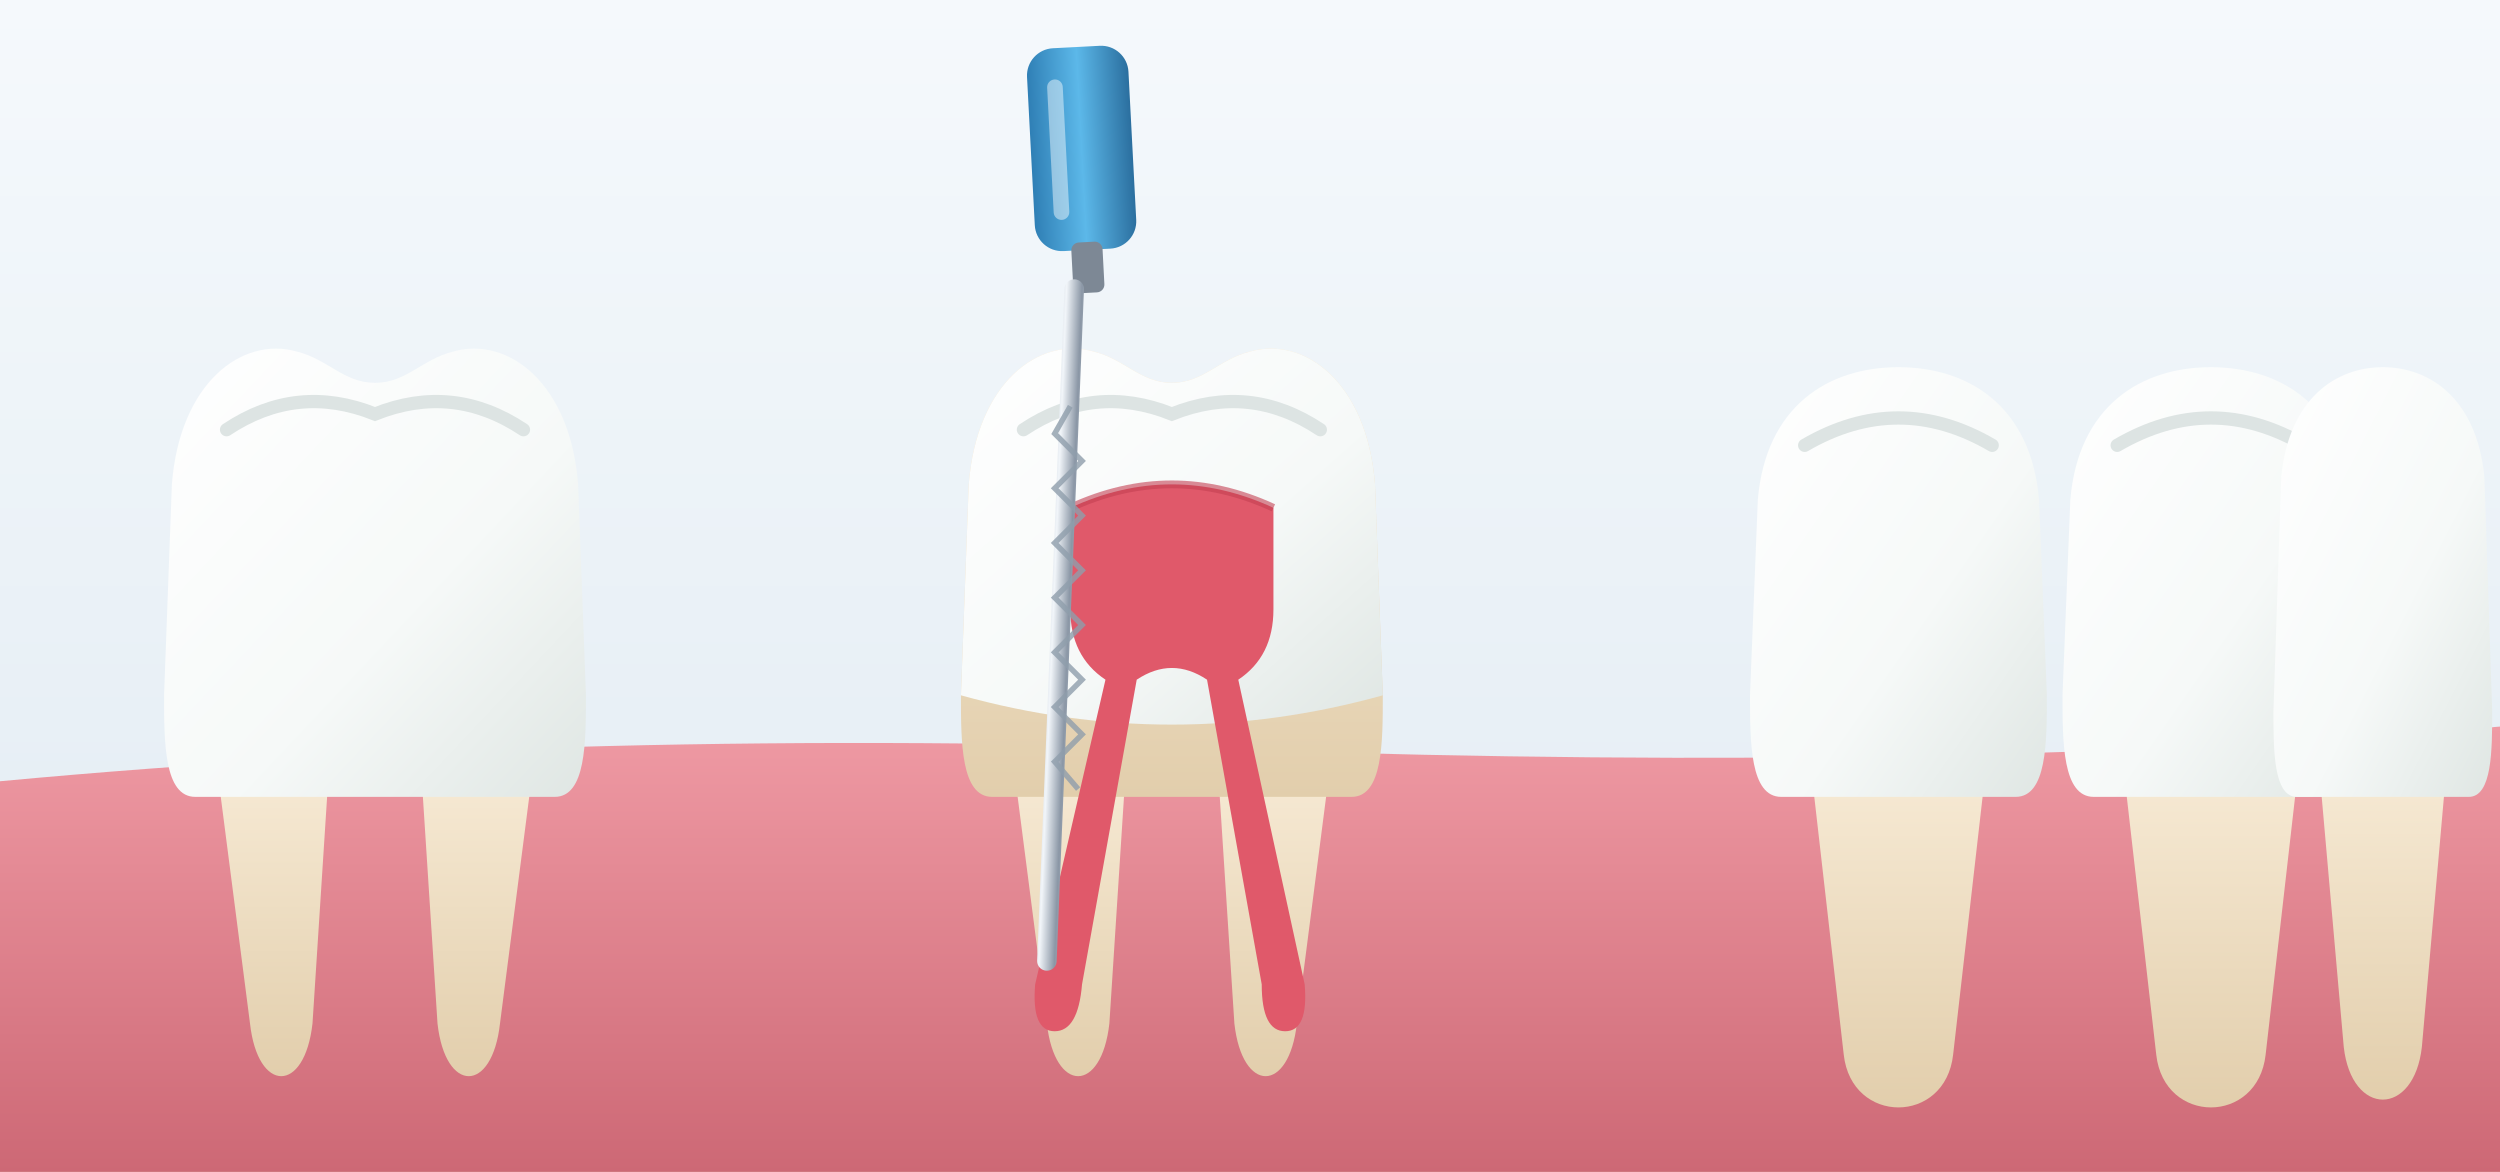
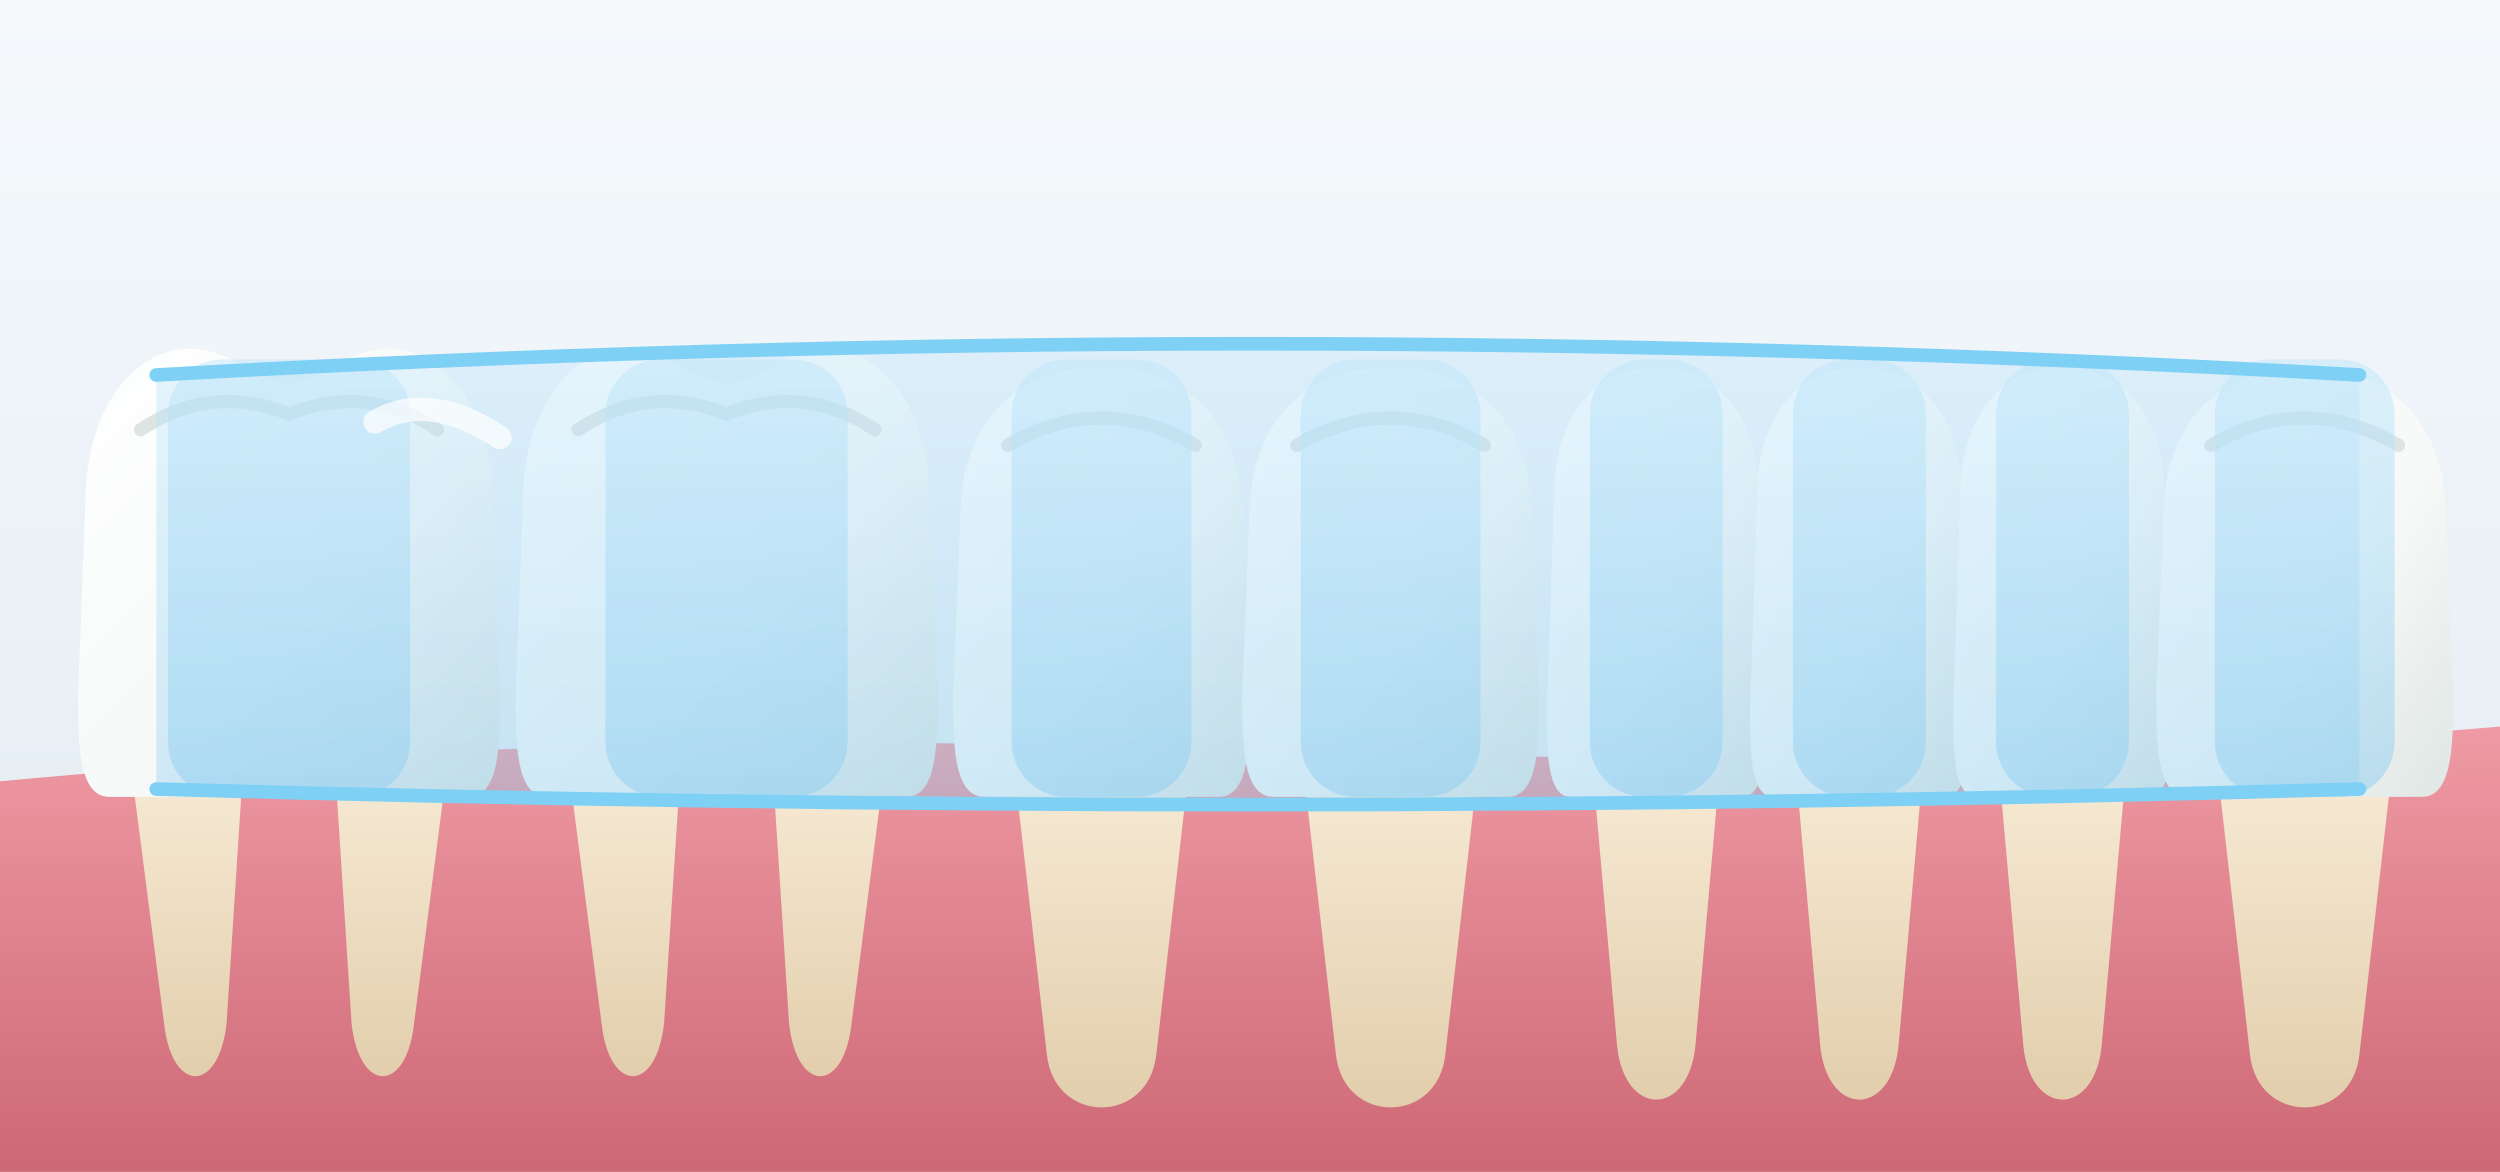
- <svg xmlns="http://www.w3.org/2000/svg" viewBox="0 0 640 300" width="640" height="300" role="img" aria-label="Cross-section of a molar during root canal treatment: the infected pulp is removed from the canals and the tooth is sealed">
+ <svg xmlns="http://www.w3.org/2000/svg" viewBox="0 0 640 300" width="640" height="300" role="img" aria-label="A clear aligner tray seated over the arch of teeth">
  <defs>
    <linearGradient id="bg" x1="0" y1="0" x2="0" y2="1">
      <stop offset="0" stop-color="#f5f9fc" />
      <stop offset="1" stop-color="#e0eaf2" />
    </linearGradient>
    <linearGradient id="gum" x1="0" y1="0" x2="0" y2="1">
      <stop offset="0" stop-color="#ef9aa4" />
      <stop offset="1" stop-color="#cd6875" />
    </linearGradient>
    <linearGradient id="bone" x1="0" y1="0" x2="0" y2="1">
      <stop offset="0" stop-color="#f7e9d9" />
      <stop offset="1" stop-color="#e5d0b6" />
    </linearGradient>
    <linearGradient id="ena" x1="0" y1="0" x2="1" y2="1">
      <stop offset="0" stop-color="#ffffff" />
      <stop offset=".58" stop-color="#f6f9f8" />
      <stop offset="1" stop-color="#dfe6e3" />
    </linearGradient>
    <linearGradient id="dent" x1="0" y1="0" x2="0" y2="1">
      <stop offset="0" stop-color="#f6e9d3" />
      <stop offset="1" stop-color="#e2ceac" />
    </linearGradient>
    <linearGradient id="steel" x1="0" y1="0" x2="1" y2="1">
      <stop offset="0" stop-color="#a7b2c0" />
      <stop offset=".36" stop-color="#f1f5f9" />
      <stop offset=".64" stop-color="#8b97a6" />
      <stop offset="1" stop-color="#c2cbd6" />
    </linearGradient>
    <linearGradient id="tita" x1="0" y1="0" x2="1" y2="0">
      <stop offset="0" stop-color="#8b98a6" />
      <stop offset=".4" stop-color="#dbe3ea" />
      <stop offset="1" stop-color="#7d8a99" />
    </linearGradient>
    <linearGradient id="sky" x1="0" y1="0" x2="1" y2="0">
      <stop offset="0" stop-color="#2f7fb5" />
      <stop offset=".5" stop-color="#5cb8e9" />
      <stop offset="1" stop-color="#2b6f9f" />
    </linearGradient>
    <linearGradient id="cera" x1="0" y1="0" x2="0" y2="1">
      <stop offset="0" stop-color="#ffffff" />
      <stop offset="1" stop-color="#e6efe9" />
    </linearGradient>
    <linearGradient id="acr" x1="0" y1="0" x2="0" y2="1">
      <stop offset="0" stop-color="#f2a3ad" />
      <stop offset="1" stop-color="#d9848f" />
    </linearGradient>
    <linearGradient id="alg" x1="0" y1="0" x2="0" y2="1">
      <stop offset="0" stop-color="#bfe6fb" />
      <stop offset="1" stop-color="#8ccdf0" />
    </linearGradient>
  </defs>
  <rect width="640" height="300" fill="url(#bg)" />
  <path d="M0 214 Q 160 202 320 208 Q 480 214 640 200 L640 300 L0 300 Z" fill="url(#bone)" />
  <path d="M0 200 Q 150 186 320 192 Q 500 198 640 186 L640 300 L0 300 Z" fill="url(#gum)" />
-   <g transform="translate(96 196)">
+   <g transform="translate(74 196)">
    <path d="M-40 4 L-32 66 C-30 84 -18 84 -16 66 L-12 4 Z" fill="url(#dent)" />
    <path d="M40 4 L32 66 C30 84 18 84 16 66 L12 4 Z" fill="url(#dent)" />
    <path d="M-46 8 C-54 8 -54 -6 -54 -18 L-52 -72 C-50 -98 -34 -110 -20 -106 C-12 -104 -8 -98 0 -98 C8 -98 12 -104 20 -106 C34 -110 50 -98 52 -72 L54 -18 C54 -6 54 8 46 8 Z" fill="url(#ena)" />
    <path d="M-38 -86 Q-20 -98 0 -90 Q20 -98 38 -86" fill="none" stroke="#dde4e3" stroke-width="3.4" stroke-linecap="round" />
  </g>
-   <g transform="translate(486 196)">
+   <g transform="translate(186 196)">
+     <path d="M-40 4 L-32 66 C-30 84 -18 84 -16 66 L-12 4 Z" fill="url(#dent)" />
+     <path d="M40 4 L32 66 C30 84 18 84 16 66 L12 4 Z" fill="url(#dent)" />
+     <path d="M-46 8 C-54 8 -54 -6 -54 -18 L-52 -72 C-50 -98 -34 -110 -20 -106 C-12 -104 -8 -98 0 -98 C8 -98 12 -104 20 -106 C34 -110 50 -98 52 -72 L54 -18 C54 -6 54 8 46 8 Z" fill="url(#ena)" />
+     <path d="M-38 -86 Q-20 -98 0 -90 Q20 -98 38 -86" fill="none" stroke="#dde4e3" stroke-width="3.4" stroke-linecap="round" />
+   </g>
+   <g transform="translate(282 196)">
    <path d="M-22 4 L-14 74 C-12 92 12 92 14 74 L22 4 Z" fill="url(#dent)" />
    <path d="M-30 8 C-38 8 -38 -6 -38 -18 L-36 -68 C-34 -92 -18 -102 0 -102 C18 -102 34 -92 36 -68 L38 -18 C38 -6 38 8 30 8 Z" fill="url(#ena)" />
    <path d="M-24 -82 Q0 -96 24 -82" fill="none" stroke="#dde4e3" stroke-width="3.4" stroke-linecap="round" />
  </g>
-   <g transform="translate(566 196)">
+   <g transform="translate(356 196)">
    <path d="M-22 4 L-14 74 C-12 92 12 92 14 74 L22 4 Z" fill="url(#dent)" />
    <path d="M-30 8 C-38 8 -38 -6 -38 -18 L-36 -68 C-34 -92 -18 -102 0 -102 C18 -102 34 -92 36 -68 L38 -18 C38 -6 38 8 30 8 Z" fill="url(#ena)" />
    <path d="M-24 -82 Q0 -96 24 -82" fill="none" stroke="#dde4e3" stroke-width="3.4" stroke-linecap="round" />
  </g>
-   <g transform="translate(610 196)">
+   <g transform="translate(424 196)">
    <path d="M-16 4 L-10 72 C-8 90 8 90 10 72 L16 4 Z" fill="url(#dent)" />
    <path d="M-22 8 C-28 8 -28 -4 -28 -14 L-26 -74 C-24 -94 -12 -102 0 -102 C12 -102 24 -94 26 -74 L28 -14 C28 -4 28 8 22 8 Z" fill="url(#ena)" />
  </g>
-   <g transform="translate(300 196)">
-     <path d="M-40 4 L-32 66 C-30 84 -18 84 -16 66 L-12 4 Z" fill="url(#dent)" />
-     <path d="M40 4 L32 66 C30 84 18 84 16 66 L12 4 Z" fill="url(#dent)" />
-     <path d="M-46 8 C-54 8 -54 -6 -54 -18 L-52 -72 C-50 -98 -34 -110 -20 -106 C-12 -104 -8 -98 0 -98 C8 -98 12 -104 20 -106 C34 -110 50 -98 52 -72 L54 -18 C54 -6 54 8 46 8 Z" fill="url(#dent)" />
-     <path d="M-54 -18 L-52 -72 C-50 -98 -34 -110 -20 -106 C-12 -104 -8 -98 0 -98 C8 -98 12 -104 20 -106 C34 -110 50 -98 52 -72 L54 -18 C18 -8 -18 -8 -54 -18 Z" fill="url(#ena)" />
-     <path d="M-26 -66 Q0 -78 26 -66 L26 -40 Q26 -28 17 -22 L34 56 Q35 68 29 68 Q23 68 23 56 L9 -22 Q0 -28 -9 -22 L-23 56 Q-24 68 -30 68 Q-36 68 -35 56 L-17 -22 Q-26 -28 -26 -40 Z" fill="#e0596a" />
-     <path d="M-26 -66 Q0 -78 26 -66" fill="none" stroke="#c33f52" stroke-width="2" opacity=".6" />
-     <path d="M-38 -86 Q-20 -98 0 -90 Q20 -98 38 -86" fill="none" stroke="#dde4e3" stroke-width="3.4" stroke-linecap="round" />
+   <g transform="translate(476 196)">
+     <path d="M-16 4 L-10 72 C-8 90 8 90 10 72 L16 4 Z" fill="url(#dent)" />
+     <path d="M-22 8 C-28 8 -28 -4 -28 -14 L-26 -74 C-24 -94 -12 -102 0 -102 C12 -102 24 -94 26 -74 L28 -14 C28 -4 28 8 22 8 Z" fill="url(#ena)" />
  </g>
-   <g>
-     <g transform="rotate(-3 277 40)">
-       <rect x="264" y="12" width="26" height="52" rx="7" fill="url(#sky)" />
-       <rect x="269" y="20" width="4" height="36" rx="2" fill="#fff" opacity=".45" />
-       <rect x="273" y="62" width="8" height="13" rx="2" fill="#7d8895" />
-     </g>
-     <path d="M275 74 L268 246" stroke="url(#steel)" stroke-width="5" stroke-linecap="round" />
-     <path d="M274 104 l-4 7 7 7 -7 7 7 7 -7 7 7 7 -7 7 7 7 -7 7 7 7 -7 7 7 7 -7 7 6 7" fill="none" stroke="#8f9dab" stroke-width="1.4" opacity=".8" />
+   <g transform="translate(528 196)">
+     <path d="M-16 4 L-10 72 C-8 90 8 90 10 72 L16 4 Z" fill="url(#dent)" />
+     <path d="M-22 8 C-28 8 -28 -4 -28 -14 L-26 -74 C-24 -94 -12 -102 0 -102 C12 -102 24 -94 26 -74 L28 -14 C28 -4 28 8 22 8 Z" fill="url(#ena)" />
  </g>
+   <g transform="translate(590 196)">
+     <path d="M-22 4 L-14 74 C-12 92 12 92 14 74 L22 4 Z" fill="url(#dent)" />
+     <path d="M-30 8 C-38 8 -38 -6 -38 -18 L-36 -68 C-34 -92 -18 -102 0 -102 C18 -102 34 -92 36 -68 L38 -18 C38 -6 38 8 30 8 Z" fill="url(#ena)" />
+     <path d="M-24 -82 Q0 -96 24 -82" fill="none" stroke="#dde4e3" stroke-width="3.4" stroke-linecap="round" />
+   </g>
+   <rect x="43" y="92" width="62" height="112" rx="14" fill="url(#alg)" opacity=".5" />
+   <rect x="155" y="92" width="62" height="112" rx="14" fill="url(#alg)" opacity=".5" />
+   <rect x="259" y="92" width="46" height="112" rx="14" fill="url(#alg)" opacity=".5" />
+   <rect x="333" y="92" width="46" height="112" rx="14" fill="url(#alg)" opacity=".5" />
+   <rect x="407" y="92" width="34" height="112" rx="14" fill="url(#alg)" opacity=".5" />
+   <rect x="459" y="92" width="34" height="112" rx="14" fill="url(#alg)" opacity=".5" />
+   <rect x="511" y="92" width="34" height="112" rx="14" fill="url(#alg)" opacity=".5" />
+   <rect x="567" y="92" width="46" height="112" rx="14" fill="url(#alg)" opacity=".5" />
+   <path d="M40 96 Q 320 80 604 96 L604 202 Q 320 210 40 202 Z" fill="url(#alg)" opacity=".38" />
+   <path d="M40 96 Q 320 80 604 96" fill="none" stroke="#7fd0f5" stroke-width="3.5" stroke-linecap="round" />
+   <path d="M40 202 Q 320 210 604 202" fill="none" stroke="#7fd0f5" stroke-width="3.5" stroke-linecap="round" />
+   <path d="M96 108 Q 110 100 128 112" fill="none" stroke="#ffffff" stroke-width="6" stroke-linecap="round" opacity=".7" />
</svg>
